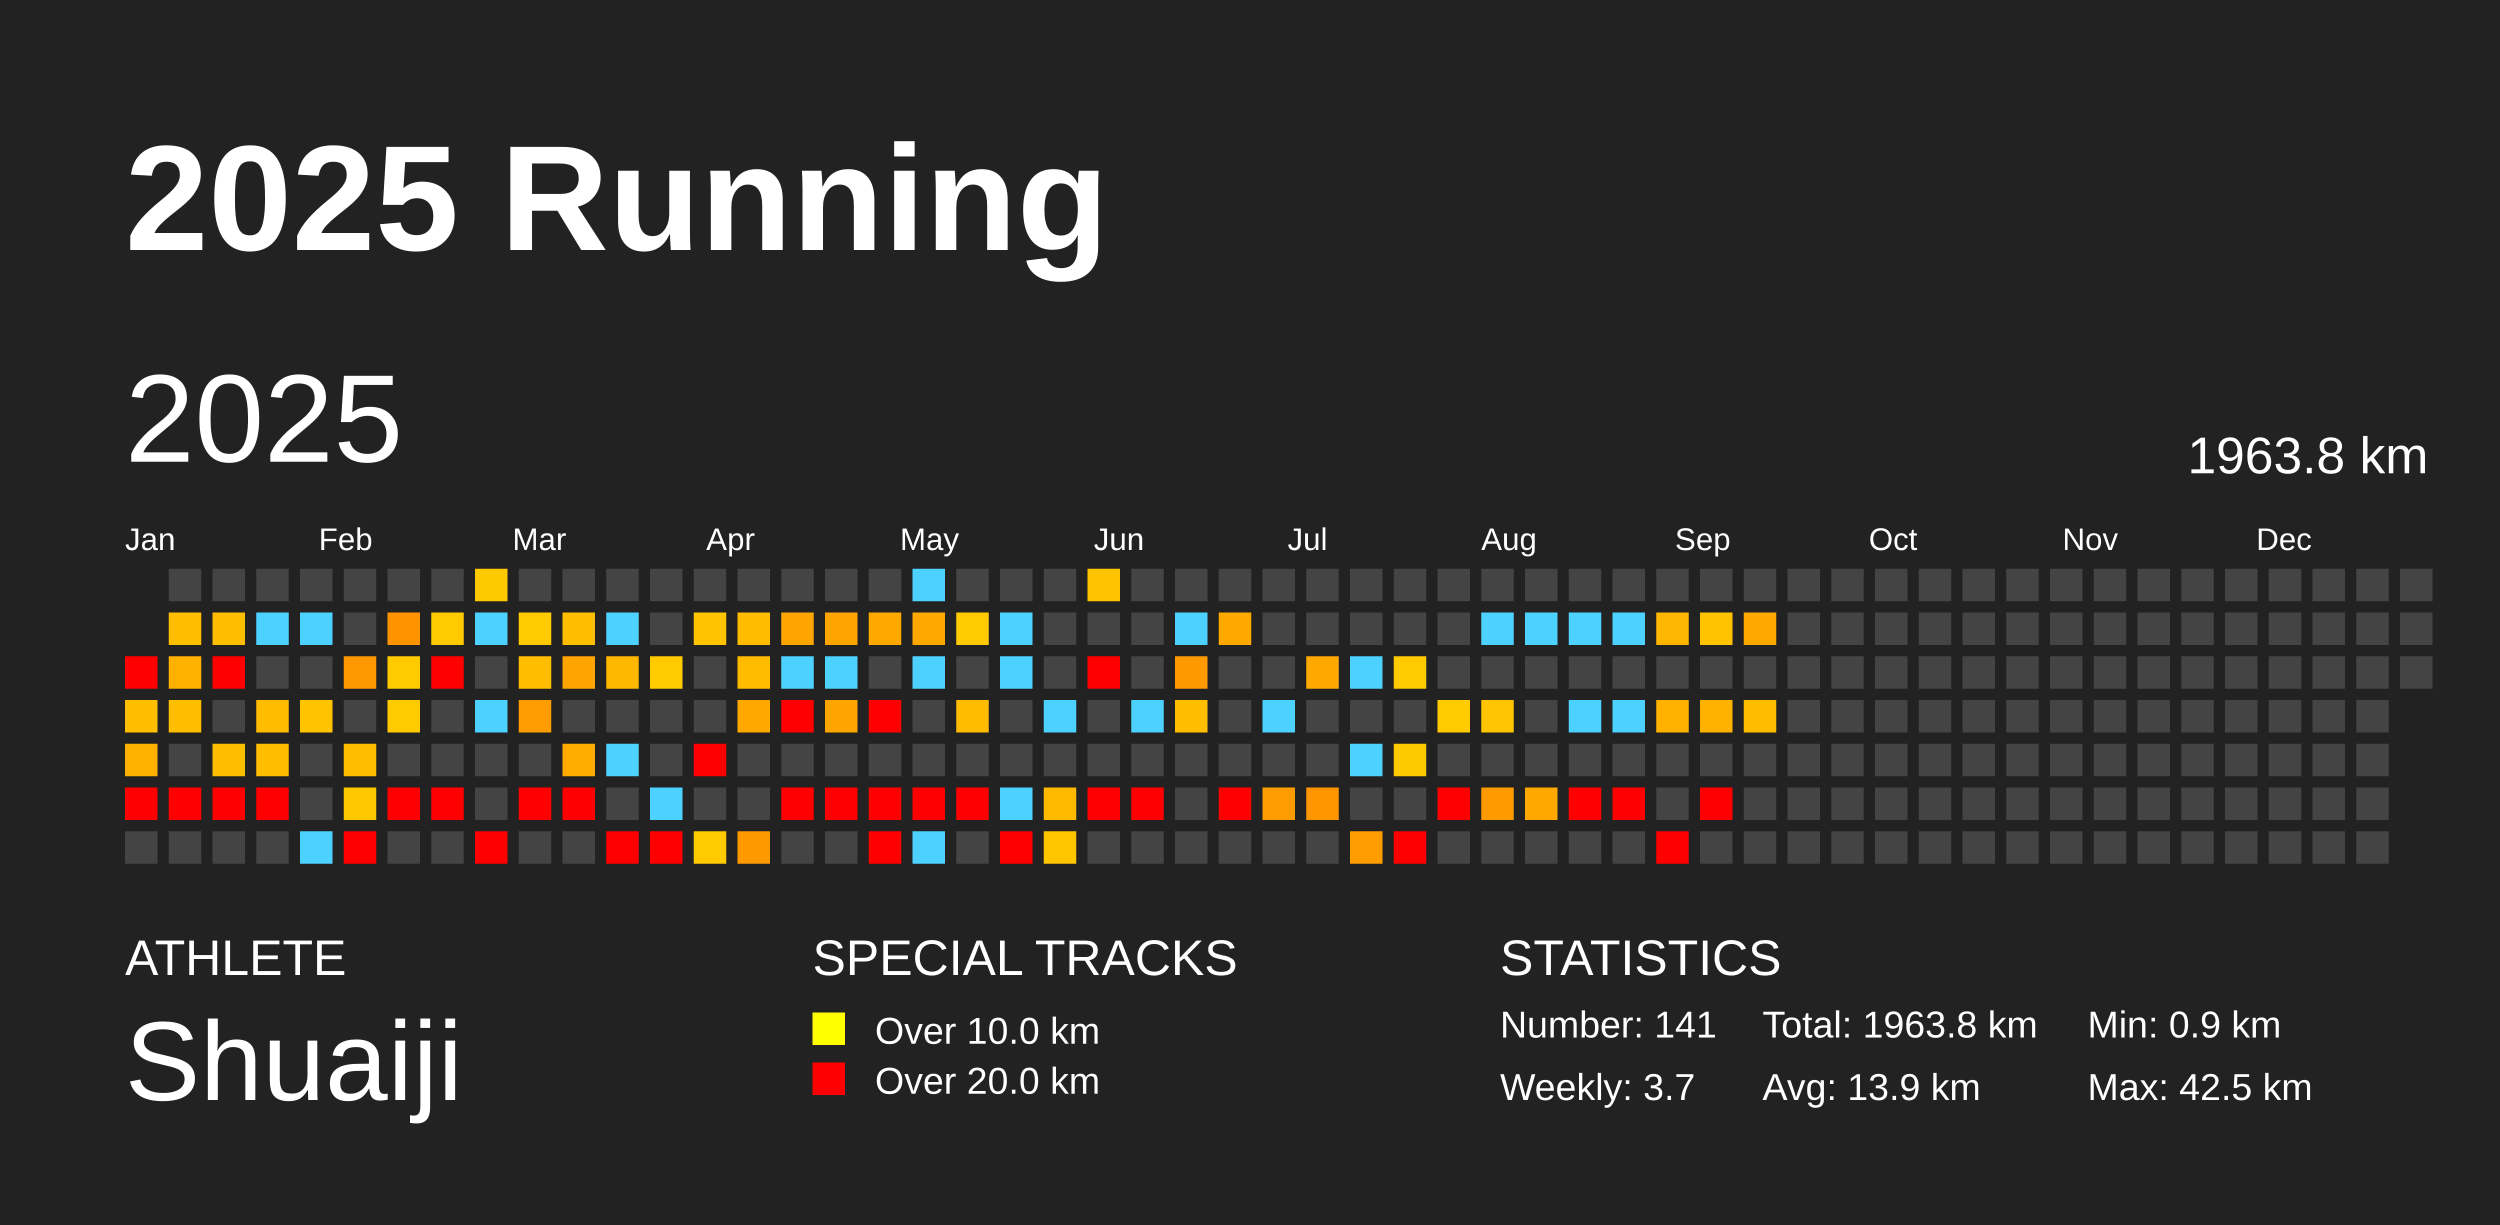
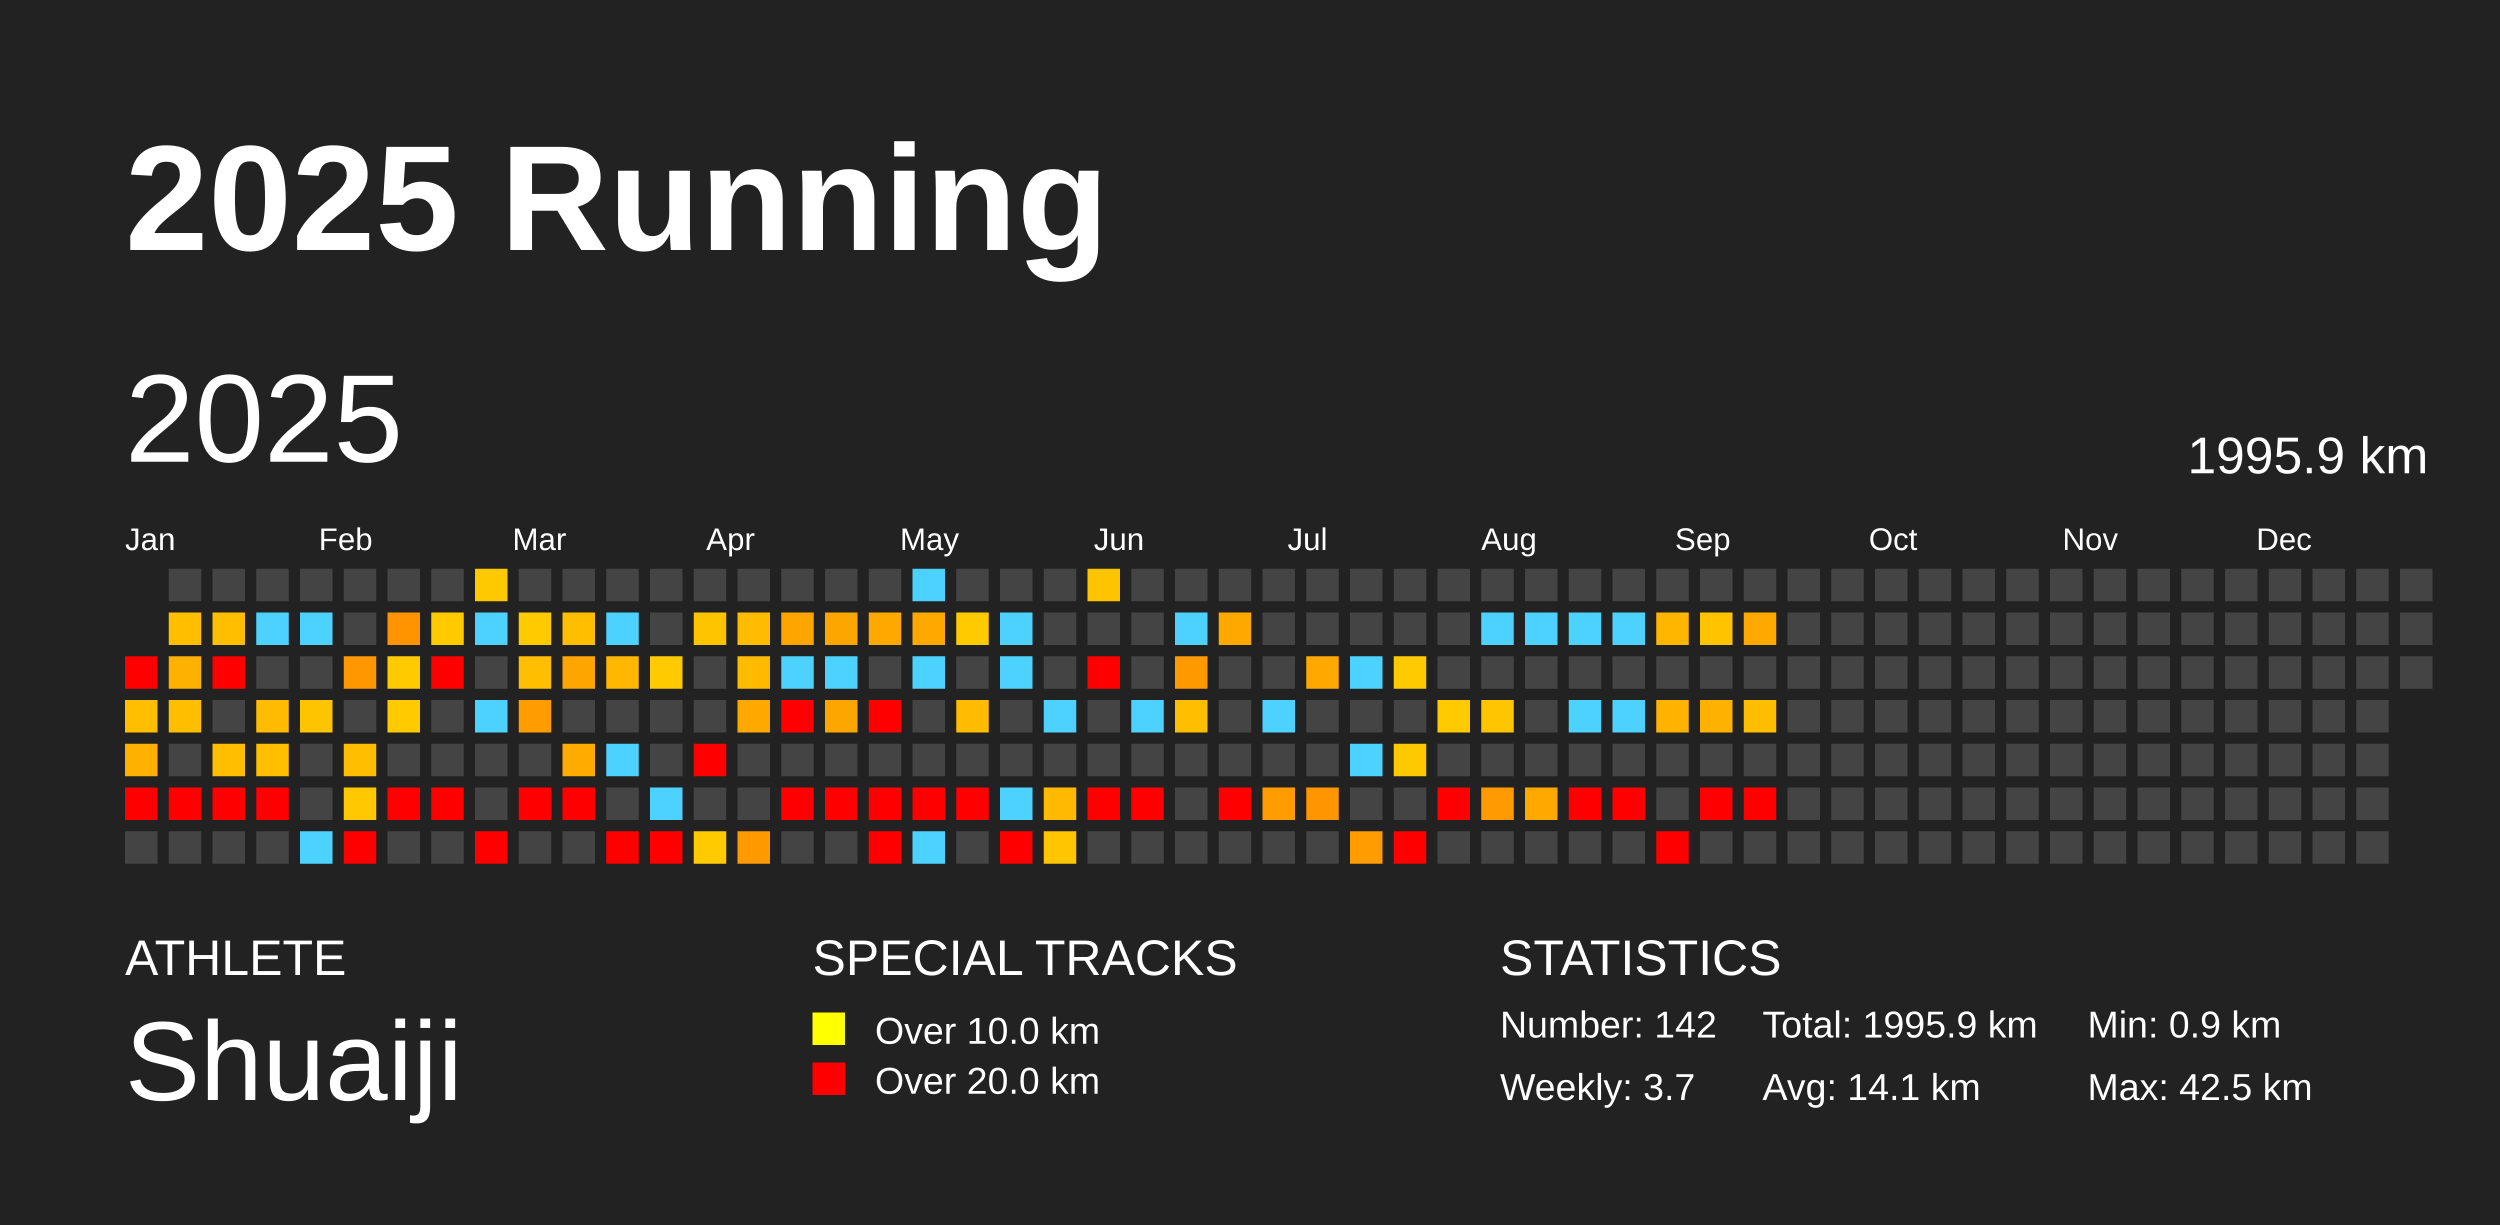
<svg xmlns="http://www.w3.org/2000/svg" baseProfile="full" height="98mm" version="1.1" viewBox="0,0,200,98" width="200mm">
  <defs />
  <rect fill="#222222" height="98" width="200" x="0" y="0" />
  <text fill="#FFFFFF" style="font-size:12px; font-family:Arial; font-weight:bold;" x="10" y="20">2025 Running</text>
  <text fill="#FFFFFF" style="font-size:4px; font-family:Arial" x="10" y="78">ATHLETE</text>
  <text fill="#FFFFFF" style="font-size:9px; font-family:Arial" x="10" y="88">Shuaiji</text>
  <text fill="#FFFFFF" style="font-size:4px; font-family:Arial" x="65" y="78">SPECIAL TRACKS</text>
  <rect fill="yellow" height="2.6" width="2.6" x="65" y="81" />
  <text fill="#FFFFFF" style="font-size:3px; font-family:Arial" x="70" y="83.5">Over 10.0 km</text>
  <rect fill="red" height="2.6" width="2.6" x="65" y="85" />
  <text fill="#FFFFFF" style="font-size:3px; font-family:Arial" x="70" y="87.5">Over 20.0 km</text>
  <text fill="#FFFFFF" style="font-size:4px; font-family:Arial" x="120" y="78">STATISTICS</text>
-   <text fill="#FFFFFF" style="font-size:3px; font-family:Arial" x="120" y="83">Number: 141</text>
+   <text fill="#FFFFFF" style="font-size:3px; font-family:Arial" x="120" y="83">Number: 142</text>
  <text fill="#FFFFFF" style="font-size:3px; font-family:Arial" x="120" y="88">Weekly: 3.7</text>
-   <text fill="#FFFFFF" style="font-size:3px; font-family:Arial" x="141" y="83">Total: 1963.8 km</text>
-   <text fill="#FFFFFF" style="font-size:3px; font-family:Arial" x="141" y="88">Avg: 13.9 km</text>
+   <text fill="#FFFFFF" style="font-size:3px; font-family:Arial" x="141" y="83">Total: 1995.9 km</text>
+   <text fill="#FFFFFF" style="font-size:3px; font-family:Arial" x="141" y="88">Avg: 14.1 km</text>
  <text fill="#FFFFFF" style="font-size:3px; font-family:Arial" x="167" y="83">Min: 0.9 km</text>
  <text fill="#FFFFFF" style="font-size:3px; font-family:Arial" x="167" y="88">Max: 42.5 km</text>
  <text dominant-baseline="hanging" fill="#FFFFFF" style="font-size:10.0px; font-family:Arial;" x="10" y="30">2025</text>
-   <text dominant-baseline="hanging" fill="#FFFFFF" style="font-size:4.125px; font-family:Arial;" x="175" y="35">1963.8 km</text>
+   <text dominant-baseline="hanging" fill="#FFFFFF" style="font-size:4.125px; font-family:Arial;" x="175" y="35">1995.9 km</text>
  <text fill="#FFFFFF" style="font-size:2.5px; font-family:Arial" x="10.0" y="44">Jan</text>
  <text fill="#FFFFFF" style="font-size:2.5px; font-family:Arial" x="25.5" y="44">Feb</text>
  <text fill="#FFFFFF" style="font-size:2.5px; font-family:Arial" x="41.0" y="44">Mar</text>
  <text fill="#FFFFFF" style="font-size:2.5px; font-family:Arial" x="56.5" y="44">Apr</text>
  <text fill="#FFFFFF" style="font-size:2.5px; font-family:Arial" x="72.0" y="44">May</text>
  <text fill="#FFFFFF" style="font-size:2.5px; font-family:Arial" x="87.5" y="44">Jun</text>
  <text fill="#FFFFFF" style="font-size:2.5px; font-family:Arial" x="103.0" y="44">Jul</text>
  <text fill="#FFFFFF" style="font-size:2.5px; font-family:Arial" x="118.5" y="44">Aug</text>
  <text fill="#FFFFFF" style="font-size:2.5px; font-family:Arial" x="134.0" y="44">Sep</text>
  <text fill="#FFFFFF" style="font-size:2.5px; font-family:Arial" x="149.5" y="44">Oct</text>
  <text fill="#FFFFFF" style="font-size:2.5px; font-family:Arial" x="165.0" y="44">Nov</text>
  <text fill="#FFFFFF" style="font-size:2.5px; font-family:Arial" x="180.5" y="44">Dec</text>
  <rect fill="red" height="2.6" width="2.6" x="10.0" y="52.5" />
  <rect fill="#ffbe00" height="2.6" width="2.6" x="10.0" y="56.0" />
  <rect fill="#ffb100" height="2.6" width="2.6" x="10.0" y="59.5" />
  <rect fill="red" height="2.6" width="2.6" x="10.0" y="63.0" />
  <rect fill="#444444" height="2.6" width="2.6" x="10.0" y="66.5" />
  <rect fill="#444444" height="2.6" width="2.6" x="13.5" y="45.5" />
  <rect fill="#ffbe00" height="2.6" width="2.6" x="13.5" y="49.0" />
  <rect fill="#ffb100" height="2.6" width="2.6" x="13.5" y="52.5" />
  <rect fill="#ffbe00" height="2.6" width="2.6" x="13.5" y="56.0" />
  <rect fill="#444444" height="2.6" width="2.6" x="13.5" y="59.5" />
  <rect fill="red" height="2.6" width="2.6" x="13.5" y="63.0" />
  <rect fill="#444444" height="2.6" width="2.6" x="13.5" y="66.5" />
  <rect fill="#444444" height="2.6" width="2.6" x="17.0" y="45.5" />
  <rect fill="#ffbe00" height="2.6" width="2.6" x="17.0" y="49.0" />
  <rect fill="red" height="2.6" width="2.6" x="17.0" y="52.5" />
  <rect fill="#444444" height="2.6" width="2.6" x="17.0" y="56.0" />
  <rect fill="#ffbe00" height="2.6" width="2.6" x="17.0" y="59.5" />
  <rect fill="red" height="2.6" width="2.6" x="17.0" y="63.0" />
  <rect fill="#444444" height="2.6" width="2.6" x="17.0" y="66.5" />
  <rect fill="#444444" height="2.6" width="2.6" x="20.5" y="45.5" />
  <rect fill="#4dd2ff" height="2.6" width="2.6" x="20.5" y="49.0" />
  <rect fill="#444444" height="2.6" width="2.6" x="20.5" y="52.5" />
  <rect fill="#ffbc00" height="2.6" width="2.6" x="20.5" y="56.0" />
  <rect fill="#ffbe00" height="2.6" width="2.6" x="20.5" y="59.5" />
  <rect fill="red" height="2.6" width="2.6" x="20.5" y="63.0" />
  <rect fill="#444444" height="2.6" width="2.6" x="20.5" y="66.5" />
  <rect fill="#444444" height="2.6" width="2.6" x="24.0" y="45.5" />
  <rect fill="#4dd2ff" height="2.6" width="2.6" x="24.0" y="49.0" />
  <rect fill="#444444" height="2.6" width="2.6" x="24.0" y="52.5" />
  <rect fill="#ffc400" height="2.6" width="2.6" x="24.0" y="56.0" />
  <rect fill="#444444" height="2.6" width="2.6" x="24.0" y="59.5" />
  <rect fill="#444444" height="2.6" width="2.6" x="24.0" y="63.0" />
  <rect fill="#4dd2ff" height="2.6" width="2.6" x="24.0" y="66.5" />
  <rect fill="#444444" height="2.6" width="2.6" x="27.5" y="45.5" />
  <rect fill="#444444" height="2.6" width="2.6" x="27.5" y="49.0" />
  <rect fill="#ff9700" height="2.6" width="2.6" x="27.5" y="52.5" />
  <rect fill="#444444" height="2.6" width="2.6" x="27.5" y="56.0" />
  <rect fill="#ffbe00" height="2.6" width="2.6" x="27.5" y="59.5" />
  <rect fill="#ffc800" height="2.6" width="2.6" x="27.5" y="63.0" />
  <rect fill="red" height="2.6" width="2.6" x="27.5" y="66.5" />
  <rect fill="#444444" height="2.6" width="2.6" x="31.0" y="45.5" />
  <rect fill="#ff9300" height="2.6" width="2.6" x="31.0" y="49.0" />
  <rect fill="#ffca00" height="2.6" width="2.6" x="31.0" y="52.5" />
  <rect fill="#ffca00" height="2.6" width="2.6" x="31.0" y="56.0" />
  <rect fill="#444444" height="2.6" width="2.6" x="31.0" y="59.5" />
  <rect fill="red" height="2.6" width="2.6" x="31.0" y="63.0" />
  <rect fill="#444444" height="2.6" width="2.6" x="31.0" y="66.5" />
  <rect fill="#444444" height="2.6" width="2.6" x="34.5" y="45.5" />
  <rect fill="#ffca00" height="2.6" width="2.6" x="34.5" y="49.0" />
  <rect fill="red" height="2.6" width="2.6" x="34.5" y="52.5" />
  <rect fill="#444444" height="2.6" width="2.6" x="34.5" y="56.0" />
  <rect fill="#444444" height="2.6" width="2.6" x="34.5" y="59.5" />
  <rect fill="red" height="2.6" width="2.6" x="34.5" y="63.0" />
  <rect fill="#444444" height="2.6" width="2.6" x="34.5" y="66.5" />
  <rect fill="#ffc900" height="2.6" width="2.6" x="38.0" y="45.5" />
  <rect fill="#4dd2ff" height="2.6" width="2.6" x="38.0" y="49.0" />
  <rect fill="#444444" height="2.6" width="2.6" x="38.0" y="52.5" />
  <rect fill="#4dd2ff" height="2.6" width="2.6" x="38.0" y="56.0" />
  <rect fill="#444444" height="2.6" width="2.6" x="38.0" y="59.5" />
  <rect fill="#444444" height="2.6" width="2.6" x="38.0" y="63.0" />
  <rect fill="red" height="2.6" width="2.6" x="38.0" y="66.5" />
  <rect fill="#444444" height="2.6" width="2.6" x="41.5" y="45.5" />
  <rect fill="#ffca00" height="2.6" width="2.6" x="41.5" y="49.0" />
  <rect fill="#ffbe00" height="2.6" width="2.6" x="41.5" y="52.5" />
  <rect fill="#ff9c00" height="2.6" width="2.6" x="41.5" y="56.0" />
  <rect fill="#444444" height="2.6" width="2.6" x="41.5" y="59.5" />
  <rect fill="red" height="2.6" width="2.6" x="41.5" y="63.0" />
  <rect fill="#444444" height="2.6" width="2.6" x="41.5" y="66.5" />
  <rect fill="#444444" height="2.6" width="2.6" x="45.0" y="45.5" />
  <rect fill="#ffbe00" height="2.6" width="2.6" x="45.0" y="49.0" />
  <rect fill="#ffa500" height="2.6" width="2.6" x="45.0" y="52.5" />
  <rect fill="#444444" height="2.6" width="2.6" x="45.0" y="56.0" />
  <rect fill="#ffab00" height="2.6" width="2.6" x="45.0" y="59.5" />
  <rect fill="red" height="2.6" width="2.6" x="45.0" y="63.0" />
  <rect fill="#444444" height="2.6" width="2.6" x="45.0" y="66.5" />
  <rect fill="#444444" height="2.6" width="2.6" x="48.5" y="45.5" />
  <rect fill="#4dd2ff" height="2.6" width="2.6" x="48.5" y="49.0" />
  <rect fill="#ffb700" height="2.6" width="2.6" x="48.5" y="52.5" />
  <rect fill="#444444" height="2.6" width="2.6" x="48.5" y="56.0" />
  <rect fill="#4dd2ff" height="2.6" width="2.6" x="48.5" y="59.5" />
  <rect fill="#444444" height="2.6" width="2.6" x="48.5" y="63.0" />
  <rect fill="red" height="2.6" width="2.6" x="48.5" y="66.5" />
  <rect fill="#444444" height="2.6" width="2.6" x="52.0" y="45.5" />
  <rect fill="#444444" height="2.6" width="2.6" x="52.0" y="49.0" />
  <rect fill="#ffca00" height="2.6" width="2.6" x="52.0" y="52.5" />
  <rect fill="#444444" height="2.6" width="2.6" x="52.0" y="56.0" />
  <rect fill="#444444" height="2.6" width="2.6" x="52.0" y="59.5" />
  <rect fill="#4dd2ff" height="2.6" width="2.6" x="52.0" y="63.0" />
  <rect fill="red" height="2.6" width="2.6" x="52.0" y="66.5" />
  <rect fill="#444444" height="2.6" width="2.6" x="55.5" y="45.5" />
  <rect fill="#ffc400" height="2.6" width="2.6" x="55.5" y="49.0" />
  <rect fill="#444444" height="2.6" width="2.6" x="55.5" y="52.5" />
  <rect fill="#444444" height="2.6" width="2.6" x="55.5" y="56.0" />
  <rect fill="red" height="2.6" width="2.6" x="55.5" y="59.5" />
  <rect fill="#444444" height="2.6" width="2.6" x="55.5" y="63.0" />
  <rect fill="#ffca00" height="2.6" width="2.6" x="55.5" y="66.5" />
  <rect fill="#444444" height="2.6" width="2.6" x="59.0" y="45.5" />
  <rect fill="#ffbc00" height="2.6" width="2.6" x="59.0" y="49.0" />
  <rect fill="#ffbb00" height="2.6" width="2.6" x="59.0" y="52.5" />
  <rect fill="#ffa800" height="2.6" width="2.6" x="59.0" y="56.0" />
  <rect fill="#444444" height="2.6" width="2.6" x="59.0" y="59.5" />
  <rect fill="#444444" height="2.6" width="2.6" x="59.0" y="63.0" />
  <rect fill="#ff9900" height="2.6" width="2.6" x="59.0" y="66.5" />
  <rect fill="#444444" height="2.6" width="2.6" x="62.5" y="45.5" />
  <rect fill="#ffa500" height="2.6" width="2.6" x="62.5" y="49.0" />
  <rect fill="#4dd2ff" height="2.6" width="2.6" x="62.5" y="52.5" />
  <rect fill="red" height="2.6" width="2.6" x="62.5" y="56.0" />
  <rect fill="#444444" height="2.6" width="2.6" x="62.5" y="59.5" />
  <rect fill="red" height="2.6" width="2.6" x="62.5" y="63.0" />
  <rect fill="#444444" height="2.6" width="2.6" x="62.5" y="66.5" />
  <rect fill="#444444" height="2.6" width="2.6" x="66.0" y="45.5" />
  <rect fill="#ffa500" height="2.6" width="2.6" x="66.0" y="49.0" />
  <rect fill="#4dd2ff" height="2.6" width="2.6" x="66.0" y="52.5" />
  <rect fill="#ffa500" height="2.6" width="2.6" x="66.0" y="56.0" />
  <rect fill="#444444" height="2.6" width="2.6" x="66.0" y="59.5" />
  <rect fill="red" height="2.6" width="2.6" x="66.0" y="63.0" />
  <rect fill="#444444" height="2.6" width="2.6" x="66.0" y="66.5" />
  <rect fill="#444444" height="2.6" width="2.6" x="69.5" y="45.5" />
  <rect fill="#ffa800" height="2.6" width="2.6" x="69.5" y="49.0" />
  <rect fill="#444444" height="2.6" width="2.6" x="69.5" y="52.5" />
  <rect fill="red" height="2.6" width="2.6" x="69.5" y="56.0" />
  <rect fill="#444444" height="2.6" width="2.6" x="69.5" y="59.5" />
  <rect fill="red" height="2.6" width="2.6" x="69.5" y="63.0" />
  <rect fill="red" height="2.6" width="2.6" x="69.5" y="66.5" />
  <rect fill="#4dd2ff" height="2.6" width="2.6" x="73.0" y="45.5" />
  <rect fill="#ffa800" height="2.6" width="2.6" x="73.0" y="49.0" />
  <rect fill="#4dd2ff" height="2.6" width="2.6" x="73.0" y="52.5" />
  <rect fill="#444444" height="2.6" width="2.6" x="73.0" y="56.0" />
  <rect fill="#444444" height="2.6" width="2.6" x="73.0" y="59.5" />
  <rect fill="red" height="2.6" width="2.6" x="73.0" y="63.0" />
  <rect fill="#4dd2ff" height="2.6" width="2.6" x="73.0" y="66.5" />
  <rect fill="#444444" height="2.6" width="2.6" x="76.5" y="45.5" />
  <rect fill="#ffcb00" height="2.6" width="2.6" x="76.5" y="49.0" />
  <rect fill="#444444" height="2.6" width="2.6" x="76.5" y="52.5" />
  <rect fill="#ffbc00" height="2.6" width="2.6" x="76.5" y="56.0" />
  <rect fill="#444444" height="2.6" width="2.6" x="76.5" y="59.5" />
  <rect fill="red" height="2.6" width="2.6" x="76.5" y="63.0" />
  <rect fill="#444444" height="2.6" width="2.6" x="76.5" y="66.5" />
  <rect fill="#444444" height="2.6" width="2.6" x="80.0" y="45.5" />
  <rect fill="#4dd2ff" height="2.6" width="2.6" x="80.0" y="49.0" />
  <rect fill="#4dd2ff" height="2.6" width="2.6" x="80.0" y="52.5" />
  <rect fill="#444444" height="2.6" width="2.6" x="80.0" y="56.0" />
  <rect fill="#444444" height="2.6" width="2.6" x="80.0" y="59.5" />
  <rect fill="#4dd2ff" height="2.6" width="2.6" x="80.0" y="63.0" />
  <rect fill="red" height="2.6" width="2.6" x="80.0" y="66.5" />
  <rect fill="#444444" height="2.6" width="2.6" x="83.5" y="45.5" />
  <rect fill="#444444" height="2.6" width="2.6" x="83.5" y="49.0" />
  <rect fill="#444444" height="2.6" width="2.6" x="83.5" y="52.5" />
  <rect fill="#4dd2ff" height="2.6" width="2.6" x="83.5" y="56.0" />
  <rect fill="#444444" height="2.6" width="2.6" x="83.5" y="59.5" />
  <rect fill="#ffba00" height="2.6" width="2.6" x="83.5" y="63.0" />
  <rect fill="#ffc600" height="2.6" width="2.6" x="83.5" y="66.5" />
  <rect fill="#ffc400" height="2.6" width="2.6" x="87.0" y="45.5" />
  <rect fill="#444444" height="2.6" width="2.6" x="87.0" y="49.0" />
  <rect fill="red" height="2.6" width="2.6" x="87.0" y="52.5" />
  <rect fill="#444444" height="2.6" width="2.6" x="87.0" y="56.0" />
  <rect fill="#444444" height="2.6" width="2.6" x="87.0" y="59.5" />
  <rect fill="red" height="2.6" width="2.6" x="87.0" y="63.0" />
  <rect fill="#444444" height="2.6" width="2.6" x="87.0" y="66.5" />
  <rect fill="#444444" height="2.6" width="2.6" x="90.5" y="45.5" />
  <rect fill="#444444" height="2.6" width="2.6" x="90.5" y="49.0" />
  <rect fill="#444444" height="2.6" width="2.6" x="90.5" y="52.5" />
  <rect fill="#4dd2ff" height="2.6" width="2.6" x="90.5" y="56.0" />
  <rect fill="#444444" height="2.6" width="2.6" x="90.5" y="59.5" />
  <rect fill="red" height="2.6" width="2.6" x="90.5" y="63.0" />
  <rect fill="#444444" height="2.6" width="2.6" x="90.5" y="66.5" />
  <rect fill="#444444" height="2.6" width="2.6" x="94.0" y="45.5" />
  <rect fill="#4dd2ff" height="2.6" width="2.6" x="94.0" y="49.0" />
  <rect fill="#ff9900" height="2.6" width="2.6" x="94.0" y="52.5" />
  <rect fill="#ffbf00" height="2.6" width="2.6" x="94.0" y="56.0" />
  <rect fill="#444444" height="2.6" width="2.6" x="94.0" y="59.5" />
  <rect fill="#444444" height="2.6" width="2.6" x="94.0" y="63.0" />
  <rect fill="#444444" height="2.6" width="2.6" x="94.0" y="66.5" />
  <rect fill="#444444" height="2.6" width="2.6" x="97.5" y="45.5" />
  <rect fill="#ffa900" height="2.6" width="2.6" x="97.5" y="49.0" />
  <rect fill="#444444" height="2.6" width="2.6" x="97.5" y="52.5" />
  <rect fill="#444444" height="2.6" width="2.6" x="97.5" y="56.0" />
  <rect fill="#444444" height="2.6" width="2.6" x="97.5" y="59.5" />
  <rect fill="red" height="2.6" width="2.6" x="97.5" y="63.0" />
  <rect fill="#444444" height="2.6" width="2.6" x="97.5" y="66.5" />
  <rect fill="#444444" height="2.6" width="2.6" x="101.0" y="45.5" />
  <rect fill="#444444" height="2.6" width="2.6" x="101.0" y="49.0" />
  <rect fill="#444444" height="2.6" width="2.6" x="101.0" y="52.5" />
  <rect fill="#4dd2ff" height="2.6" width="2.6" x="101.0" y="56.0" />
  <rect fill="#444444" height="2.6" width="2.6" x="101.0" y="59.5" />
  <rect fill="#ff9d00" height="2.6" width="2.6" x="101.0" y="63.0" />
  <rect fill="#444444" height="2.6" width="2.6" x="101.0" y="66.5" />
  <rect fill="#444444" height="2.6" width="2.6" x="104.5" y="45.5" />
  <rect fill="#444444" height="2.6" width="2.6" x="104.5" y="49.0" />
  <rect fill="#ffa900" height="2.6" width="2.6" x="104.5" y="52.5" />
  <rect fill="#444444" height="2.6" width="2.6" x="104.5" y="56.0" />
  <rect fill="#444444" height="2.6" width="2.6" x="104.5" y="59.5" />
  <rect fill="#ff9600" height="2.6" width="2.6" x="104.5" y="63.0" />
  <rect fill="#444444" height="2.6" width="2.6" x="104.5" y="66.5" />
  <rect fill="#444444" height="2.6" width="2.6" x="108.0" y="45.5" />
  <rect fill="#444444" height="2.6" width="2.6" x="108.0" y="49.0" />
  <rect fill="#4dd2ff" height="2.6" width="2.6" x="108.0" y="52.5" />
  <rect fill="#444444" height="2.6" width="2.6" x="108.0" y="56.0" />
  <rect fill="#4dd2ff" height="2.6" width="2.6" x="108.0" y="59.5" />
  <rect fill="#444444" height="2.6" width="2.6" x="108.0" y="63.0" />
  <rect fill="#ff9c00" height="2.6" width="2.6" x="108.0" y="66.5" />
  <rect fill="#444444" height="2.6" width="2.6" x="111.5" y="45.5" />
  <rect fill="#444444" height="2.6" width="2.6" x="111.5" y="49.0" />
  <rect fill="#ffca00" height="2.6" width="2.6" x="111.5" y="52.5" />
  <rect fill="#444444" height="2.6" width="2.6" x="111.5" y="56.0" />
  <rect fill="#ffc900" height="2.6" width="2.6" x="111.5" y="59.5" />
  <rect fill="#444444" height="2.6" width="2.6" x="111.5" y="63.0" />
  <rect fill="red" height="2.6" width="2.6" x="111.5" y="66.5" />
  <rect fill="#444444" height="2.6" width="2.6" x="115.0" y="45.5" />
  <rect fill="#444444" height="2.6" width="2.6" x="115.0" y="49.0" />
  <rect fill="#444444" height="2.6" width="2.6" x="115.0" y="52.5" />
  <rect fill="#ffca00" height="2.6" width="2.6" x="115.0" y="56.0" />
  <rect fill="#444444" height="2.6" width="2.6" x="115.0" y="59.5" />
  <rect fill="red" height="2.6" width="2.6" x="115.0" y="63.0" />
  <rect fill="#444444" height="2.6" width="2.6" x="115.0" y="66.5" />
  <rect fill="#444444" height="2.6" width="2.6" x="118.5" y="45.5" />
  <rect fill="#4dd2ff" height="2.6" width="2.6" x="118.5" y="49.0" />
  <rect fill="#444444" height="2.6" width="2.6" x="118.5" y="52.5" />
  <rect fill="#ffc500" height="2.6" width="2.6" x="118.5" y="56.0" />
  <rect fill="#444444" height="2.6" width="2.6" x="118.5" y="59.5" />
  <rect fill="#ff9b00" height="2.6" width="2.6" x="118.5" y="63.0" />
  <rect fill="#444444" height="2.6" width="2.6" x="118.5" y="66.5" />
  <rect fill="#444444" height="2.6" width="2.6" x="122.0" y="45.5" />
  <rect fill="#4dd2ff" height="2.6" width="2.6" x="122.0" y="49.0" />
  <rect fill="#444444" height="2.6" width="2.6" x="122.0" y="52.5" />
  <rect fill="#444444" height="2.6" width="2.6" x="122.0" y="56.0" />
  <rect fill="#444444" height="2.6" width="2.6" x="122.0" y="59.5" />
  <rect fill="#ffa900" height="2.6" width="2.6" x="122.0" y="63.0" />
  <rect fill="#444444" height="2.6" width="2.6" x="122.0" y="66.5" />
  <rect fill="#444444" height="2.6" width="2.6" x="125.5" y="45.5" />
  <rect fill="#4dd2ff" height="2.6" width="2.6" x="125.5" y="49.0" />
  <rect fill="#444444" height="2.6" width="2.6" x="125.5" y="52.5" />
  <rect fill="#4dd2ff" height="2.6" width="2.6" x="125.5" y="56.0" />
  <rect fill="#444444" height="2.6" width="2.6" x="125.5" y="59.5" />
  <rect fill="red" height="2.6" width="2.6" x="125.5" y="63.0" />
  <rect fill="#444444" height="2.6" width="2.6" x="125.5" y="66.5" />
  <rect fill="#444444" height="2.6" width="2.6" x="129.0" y="45.5" />
  <rect fill="#4dd2ff" height="2.6" width="2.6" x="129.0" y="49.0" />
  <rect fill="#444444" height="2.6" width="2.6" x="129.0" y="52.5" />
  <rect fill="#4dd2ff" height="2.6" width="2.6" x="129.0" y="56.0" />
  <rect fill="#444444" height="2.6" width="2.6" x="129.0" y="59.5" />
  <rect fill="red" height="2.6" width="2.6" x="129.0" y="63.0" />
  <rect fill="#444444" height="2.6" width="2.6" x="129.0" y="66.5" />
  <rect fill="#444444" height="2.6" width="2.6" x="132.5" y="45.5" />
  <rect fill="#ffb600" height="2.6" width="2.6" x="132.5" y="49.0" />
  <rect fill="#444444" height="2.6" width="2.6" x="132.5" y="52.5" />
  <rect fill="#ffb300" height="2.6" width="2.6" x="132.5" y="56.0" />
  <rect fill="#444444" height="2.6" width="2.6" x="132.5" y="59.5" />
  <rect fill="#444444" height="2.6" width="2.6" x="132.5" y="63.0" />
  <rect fill="red" height="2.6" width="2.6" x="132.5" y="66.5" />
  <rect fill="#444444" height="2.6" width="2.6" x="136.0" y="45.5" />
  <rect fill="#ffc300" height="2.6" width="2.6" x="136.0" y="49.0" />
  <rect fill="#444444" height="2.6" width="2.6" x="136.0" y="52.5" />
  <rect fill="#ffb100" height="2.6" width="2.6" x="136.0" y="56.0" />
  <rect fill="#444444" height="2.6" width="2.6" x="136.0" y="59.5" />
  <rect fill="red" height="2.6" width="2.6" x="136.0" y="63.0" />
  <rect fill="#444444" height="2.6" width="2.6" x="136.0" y="66.5" />
  <rect fill="#444444" height="2.6" width="2.6" x="139.5" y="45.5" />
  <rect fill="#ffa900" height="2.6" width="2.6" x="139.5" y="49.0" />
  <rect fill="#444444" height="2.6" width="2.6" x="139.5" y="52.5" />
  <rect fill="#ffbd00" height="2.6" width="2.6" x="139.5" y="56.0" />
  <rect fill="#444444" height="2.6" width="2.6" x="139.5" y="59.5" />
-   <rect fill="#444444" height="2.6" width="2.6" x="139.5" y="63.0" />
+   <rect fill="red" height="2.6" width="2.6" x="139.5" y="63.0" />
  <rect fill="#444444" height="2.6" width="2.6" x="139.5" y="66.5" />
  <rect fill="#444444" height="2.6" width="2.6" x="143.0" y="45.5" />
  <rect fill="#444444" height="2.6" width="2.6" x="143.0" y="49.0" />
  <rect fill="#444444" height="2.6" width="2.6" x="143.0" y="52.5" />
  <rect fill="#444444" height="2.6" width="2.6" x="143.0" y="56.0" />
  <rect fill="#444444" height="2.6" width="2.6" x="143.0" y="59.5" />
  <rect fill="#444444" height="2.6" width="2.6" x="143.0" y="63.0" />
  <rect fill="#444444" height="2.6" width="2.6" x="143.0" y="66.5" />
  <rect fill="#444444" height="2.6" width="2.6" x="146.5" y="45.5" />
  <rect fill="#444444" height="2.6" width="2.6" x="146.5" y="49.0" />
  <rect fill="#444444" height="2.6" width="2.6" x="146.5" y="52.5" />
  <rect fill="#444444" height="2.6" width="2.6" x="146.5" y="56.0" />
  <rect fill="#444444" height="2.6" width="2.6" x="146.5" y="59.5" />
  <rect fill="#444444" height="2.6" width="2.6" x="146.5" y="63.0" />
  <rect fill="#444444" height="2.6" width="2.6" x="146.5" y="66.5" />
  <rect fill="#444444" height="2.6" width="2.6" x="150.0" y="45.5" />
  <rect fill="#444444" height="2.6" width="2.6" x="150.0" y="49.0" />
  <rect fill="#444444" height="2.6" width="2.6" x="150.0" y="52.5" />
  <rect fill="#444444" height="2.6" width="2.6" x="150.0" y="56.0" />
  <rect fill="#444444" height="2.6" width="2.6" x="150.0" y="59.5" />
  <rect fill="#444444" height="2.6" width="2.6" x="150.0" y="63.0" />
  <rect fill="#444444" height="2.6" width="2.6" x="150.0" y="66.5" />
  <rect fill="#444444" height="2.6" width="2.6" x="153.5" y="45.5" />
  <rect fill="#444444" height="2.6" width="2.6" x="153.5" y="49.0" />
  <rect fill="#444444" height="2.6" width="2.6" x="153.5" y="52.5" />
  <rect fill="#444444" height="2.6" width="2.6" x="153.5" y="56.0" />
  <rect fill="#444444" height="2.6" width="2.6" x="153.5" y="59.5" />
  <rect fill="#444444" height="2.6" width="2.6" x="153.5" y="63.0" />
  <rect fill="#444444" height="2.6" width="2.6" x="153.5" y="66.5" />
  <rect fill="#444444" height="2.6" width="2.6" x="157.0" y="45.5" />
  <rect fill="#444444" height="2.6" width="2.6" x="157.0" y="49.0" />
  <rect fill="#444444" height="2.6" width="2.6" x="157.0" y="52.5" />
  <rect fill="#444444" height="2.6" width="2.6" x="157.0" y="56.0" />
  <rect fill="#444444" height="2.6" width="2.6" x="157.0" y="59.5" />
  <rect fill="#444444" height="2.6" width="2.6" x="157.0" y="63.0" />
  <rect fill="#444444" height="2.6" width="2.6" x="157.0" y="66.5" />
  <rect fill="#444444" height="2.6" width="2.6" x="160.5" y="45.5" />
  <rect fill="#444444" height="2.6" width="2.6" x="160.5" y="49.0" />
  <rect fill="#444444" height="2.6" width="2.6" x="160.5" y="52.5" />
  <rect fill="#444444" height="2.6" width="2.6" x="160.5" y="56.0" />
  <rect fill="#444444" height="2.6" width="2.6" x="160.5" y="59.5" />
  <rect fill="#444444" height="2.6" width="2.6" x="160.5" y="63.0" />
  <rect fill="#444444" height="2.6" width="2.6" x="160.5" y="66.5" />
  <rect fill="#444444" height="2.6" width="2.6" x="164.0" y="45.5" />
  <rect fill="#444444" height="2.6" width="2.6" x="164.0" y="49.0" />
  <rect fill="#444444" height="2.6" width="2.6" x="164.0" y="52.5" />
  <rect fill="#444444" height="2.6" width="2.6" x="164.0" y="56.0" />
  <rect fill="#444444" height="2.6" width="2.6" x="164.0" y="59.5" />
  <rect fill="#444444" height="2.6" width="2.6" x="164.0" y="63.0" />
  <rect fill="#444444" height="2.6" width="2.6" x="164.0" y="66.5" />
  <rect fill="#444444" height="2.6" width="2.6" x="167.5" y="45.5" />
  <rect fill="#444444" height="2.6" width="2.6" x="167.5" y="49.0" />
  <rect fill="#444444" height="2.6" width="2.6" x="167.5" y="52.5" />
  <rect fill="#444444" height="2.6" width="2.6" x="167.5" y="56.0" />
  <rect fill="#444444" height="2.6" width="2.6" x="167.5" y="59.5" />
  <rect fill="#444444" height="2.6" width="2.6" x="167.5" y="63.0" />
  <rect fill="#444444" height="2.6" width="2.6" x="167.5" y="66.5" />
  <rect fill="#444444" height="2.6" width="2.6" x="171.0" y="45.5" />
  <rect fill="#444444" height="2.6" width="2.6" x="171.0" y="49.0" />
  <rect fill="#444444" height="2.6" width="2.6" x="171.0" y="52.5" />
  <rect fill="#444444" height="2.6" width="2.6" x="171.0" y="56.0" />
  <rect fill="#444444" height="2.6" width="2.6" x="171.0" y="59.5" />
  <rect fill="#444444" height="2.6" width="2.6" x="171.0" y="63.0" />
  <rect fill="#444444" height="2.6" width="2.6" x="171.0" y="66.5" />
  <rect fill="#444444" height="2.6" width="2.6" x="174.5" y="45.5" />
  <rect fill="#444444" height="2.6" width="2.6" x="174.5" y="49.0" />
  <rect fill="#444444" height="2.6" width="2.6" x="174.5" y="52.5" />
  <rect fill="#444444" height="2.6" width="2.6" x="174.5" y="56.0" />
  <rect fill="#444444" height="2.6" width="2.6" x="174.5" y="59.5" />
  <rect fill="#444444" height="2.6" width="2.6" x="174.5" y="63.0" />
  <rect fill="#444444" height="2.6" width="2.6" x="174.5" y="66.5" />
  <rect fill="#444444" height="2.6" width="2.6" x="178.0" y="45.5" />
  <rect fill="#444444" height="2.6" width="2.6" x="178.0" y="49.0" />
  <rect fill="#444444" height="2.6" width="2.6" x="178.0" y="52.5" />
  <rect fill="#444444" height="2.6" width="2.6" x="178.0" y="56.0" />
  <rect fill="#444444" height="2.6" width="2.6" x="178.0" y="59.5" />
  <rect fill="#444444" height="2.6" width="2.6" x="178.0" y="63.0" />
  <rect fill="#444444" height="2.6" width="2.6" x="178.0" y="66.5" />
  <rect fill="#444444" height="2.6" width="2.6" x="181.5" y="45.5" />
  <rect fill="#444444" height="2.6" width="2.6" x="181.5" y="49.0" />
  <rect fill="#444444" height="2.6" width="2.6" x="181.5" y="52.5" />
  <rect fill="#444444" height="2.6" width="2.6" x="181.5" y="56.0" />
  <rect fill="#444444" height="2.6" width="2.6" x="181.5" y="59.5" />
  <rect fill="#444444" height="2.6" width="2.6" x="181.5" y="63.0" />
  <rect fill="#444444" height="2.6" width="2.6" x="181.5" y="66.5" />
  <rect fill="#444444" height="2.6" width="2.6" x="185.0" y="45.5" />
  <rect fill="#444444" height="2.6" width="2.6" x="185.0" y="49.0" />
  <rect fill="#444444" height="2.6" width="2.6" x="185.0" y="52.5" />
  <rect fill="#444444" height="2.6" width="2.6" x="185.0" y="56.0" />
  <rect fill="#444444" height="2.6" width="2.6" x="185.0" y="59.5" />
  <rect fill="#444444" height="2.6" width="2.6" x="185.0" y="63.0" />
  <rect fill="#444444" height="2.6" width="2.6" x="185.0" y="66.5" />
  <rect fill="#444444" height="2.6" width="2.6" x="188.5" y="45.5" />
  <rect fill="#444444" height="2.6" width="2.6" x="188.5" y="49.0" />
  <rect fill="#444444" height="2.6" width="2.6" x="188.5" y="52.5" />
  <rect fill="#444444" height="2.6" width="2.6" x="188.5" y="56.0" />
  <rect fill="#444444" height="2.6" width="2.6" x="188.5" y="59.5" />
  <rect fill="#444444" height="2.6" width="2.6" x="188.5" y="63.0" />
  <rect fill="#444444" height="2.6" width="2.6" x="188.5" y="66.5" />
  <rect fill="#444444" height="2.6" width="2.6" x="192.0" y="45.5" />
  <rect fill="#444444" height="2.6" width="2.6" x="192.0" y="49.0" />
  <rect fill="#444444" height="2.6" width="2.6" x="192.0" y="52.5" />
</svg>
